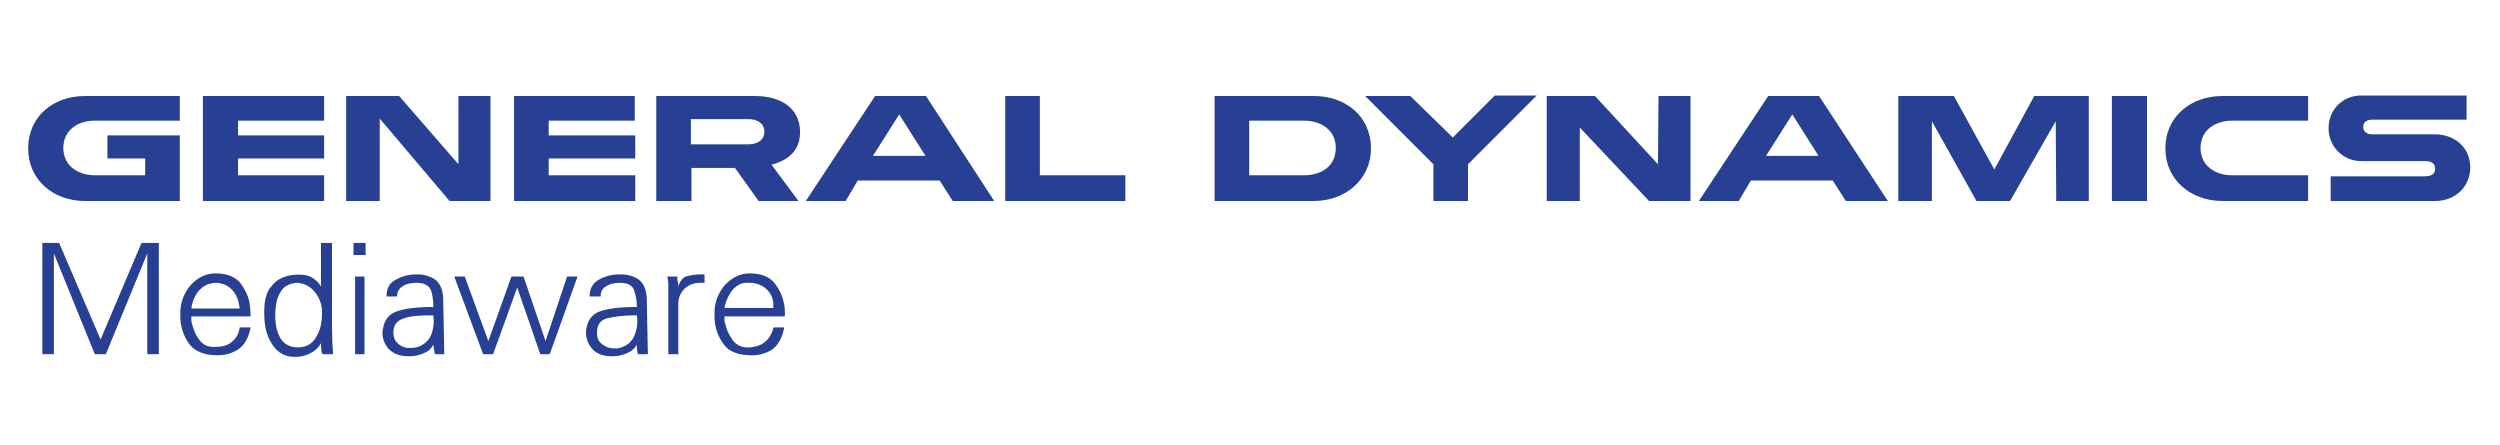
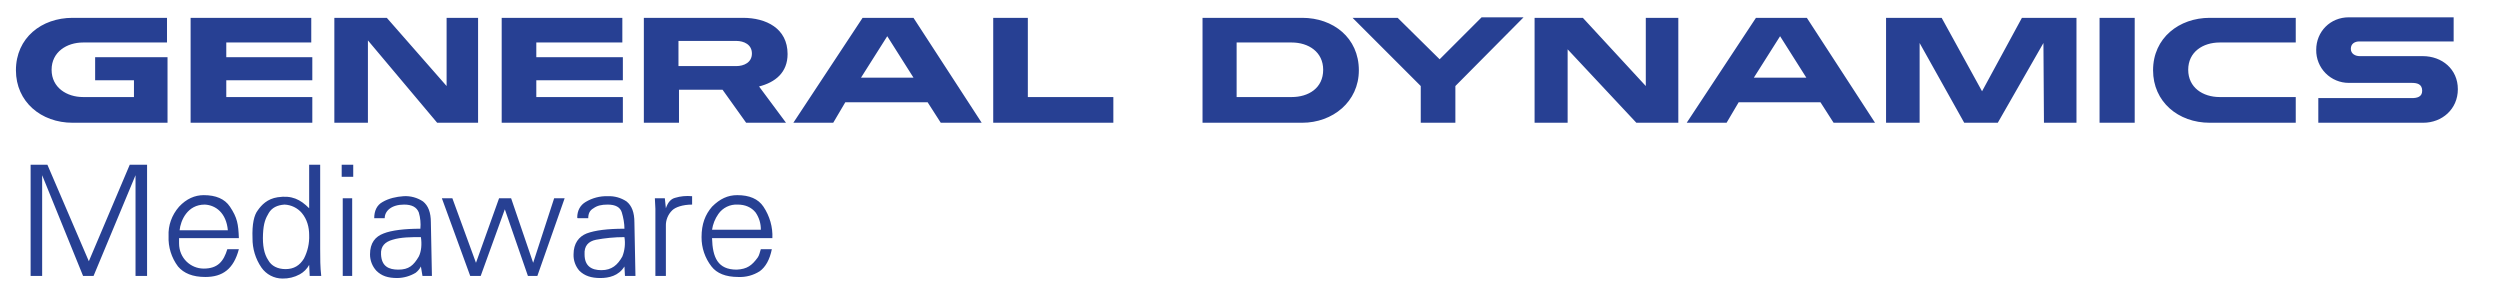
- <svg xmlns="http://www.w3.org/2000/svg" viewBox="0 0 47.63 8.47" height="32" width="180">
+ <svg xmlns="http://www.w3.org/2000/svg" width="180" height="21" viewBox="0 0 47.63 5.56">
  <g fill="#274093">
-     <g style="marker:none">
-       <g style="-inkscape-font-specification:'Univers-Light-Normal Medium';marker:none" font-weight="500" font-size="38.33" font-family="Univers-Light-Normal" stroke-width="2.04">
-         <path style="-inkscape-font-specification:'Univers-Light-Normal Medium';marker:none" d="M.8 4.63h.32l.79 1.84.78-1.84h.33v2.12H2.8V4.83l-.79 1.92H1.8l-.78-1.92v1.92H.8V4.63M4.56 6.24h.21c-.04.2-.12.34-.24.42a.7.7 0 0 1-.4.11c-.24 0-.41-.07-.52-.2a.9.9 0 0 1-.18-.58.8.8 0 0 1 .2-.56c.14-.15.3-.22.47-.22.23 0 .4.07.5.22.14.21.16.33.17.6H3.64v.1l.03.1c.03.1.07.19.14.27.07.08.16.12.3.11.13 0 .21-.03.27-.07.06-.04.1-.09.13-.14a.47.47 0 0 0 .05-.15m-.44-.86c-.33 0-.46.3-.48.49h.92c-.03-.33-.23-.48-.44-.49zM6.32 4.63v1.61a9.41 9.41 0 0 0 .02.51h-.2a.28.28 0 0 1-.02-.05 1.24 1.24 0 0 1-.01-.16.44.44 0 0 1-.18.18.6.6 0 0 1-.33.08.47.47 0 0 1-.4-.21c-.1-.14-.16-.3-.17-.56-.01-.27.03-.42.1-.53.08-.1.15-.2.38-.25.24-.04.36 0 .43.04.08.05.13.1.17.17v-.83h.2m-.97 1.82c.07.11.18.17.33.17.16 0 .28-.07.35-.2.08-.13.11-.28.11-.45a.6.6 0 0 0-.15-.42.45.45 0 0 0-.33-.16c-.14.01-.24.06-.3.16-.06.09-.1.19-.11.4-.01.22.03.38.1.5zM6.76 5.27h.18v1.48h-.18V5.27m-.03-.64h.23v.23h-.23v-.23M7.36 5.64c0-.14.05-.24.16-.3a.77.77 0 0 1 .41-.11.6.6 0 0 1 .36.1c.1.08.15.21.15.4a48989.27 48989.27 0 0 0 .02 1.02h-.18l-.03-.18a.36.36 0 0 1-.1.12.7.7 0 0 1-.35.1c-.18 0-.3-.04-.4-.14a.48.48 0 0 1-.12-.31c.02-.21.1-.34.26-.4.15-.06.4-.09.71-.09a.96.96 0 0 0-.04-.31c-.04-.1-.13-.15-.28-.15-.11 0-.2.02-.27.07-.06.04-.1.1-.1.19h-.2m.9.36c-.19 0-.39 0-.55.05-.14.04-.22.12-.22.28 0 .1.04.17.1.22.07.05.14.08.23.07a.42.42 0 0 0 .27-.09.4.4 0 0 0 .12-.16.7.7 0 0 0 .04-.37M8.65 5.27h.2L9.3 6.5l.44-1.23h.23l.42 1.23.41-1.23H11l-.53 1.48h-.18l-.44-1.27-.46 1.27H9.2l-.55-1.48M11.23 5.64c0-.14.06-.24.16-.3a.77.77 0 0 1 .42-.11.6.6 0 0 1 .36.1c.1.08.15.21.15.4a48989.27 48989.27 0 0 0 .02 1.02h-.19a.71.71 0 0 1-.02-.18.36.36 0 0 1-.11.12.7.7 0 0 1-.35.1c-.17 0-.3-.04-.39-.14a.48.48 0 0 1-.12-.31c.01-.21.1-.34.25-.4.16-.06.4-.09.72-.09a.96.96 0 0 0-.05-.31c-.03-.1-.12-.15-.27-.15-.12 0-.2.02-.27.07-.07.04-.1.1-.1.19h-.2m.9.36h-.07c-.18 0-.34.02-.48.05-.15.03-.22.12-.22.28 0 .1.03.17.1.22.06.05.14.08.22.08h.06a.46.46 0 0 0 .22-.09.4.4 0 0 0 .12-.17.7.7 0 0 0 .04-.37M12.7 5.27h.2v.06a.3.3 0 0 1 .02.08v.05c.04-.12.1-.19.18-.2a1.08 1.08 0 0 1 .32-.03v.16a183.48 183.48 0 0 1-.08 0 .43.43 0 0 0-.3.11.4.4 0 0 0-.12.3v.95h-.19V5.53v-.06a.71.71 0 0 0-.02-.2M14.74 6.24h.2c-.04.2-.12.34-.23.42a.7.7 0 0 1-.41.11c-.24 0-.41-.07-.51-.2a.9.9 0 0 1-.18-.52v-.06a.8.8 0 0 1 .2-.56c.14-.15.3-.22.47-.22.23 0 .4.07.5.22a.92.92 0 0 1 .17.6H13.8v.1c.02.03.02.07.03.1.03.1.08.19.14.27a.35.35 0 0 0 .3.12 7.5 7.5 0 0 0 .02 0c.1-.01.2-.04.25-.08.06-.04.1-.09.13-.14a.47.47 0 0 0 .06-.15m0-.38a3.74 3.74 0 0 1 0-.03.4.4 0 0 0-.1-.3.46.46 0 0 0-.34-.15h-.1a.33.33 0 0 0-.12.04.44.44 0 0 0-.15.14.78.78 0 0 0-.12.3h.93" />
-       </g>
-     </g>
-     <path d="M35.17 3.83l-.25-.39h-1.56l-.23.39h-.76l1.32-2h.97l1.31 2zm-1.02-1.65l-.5.79h1zm5.03 1.65l-.01-1.52-.87 1.52h-.64l-.85-1.52v1.52h-.64v-2h1.06l.77 1.4.76-1.4h1.04v2zm1.06 0v-2h.67v2zm2.1 0c-.59 0-1.08-.4-1.08-1 0-.62.5-1 1.08-1h1.64v.47h-1.45c-.32 0-.6.18-.6.52s.28.52.6.52h1.45v.49h-1.64zm4.07 0h-2v-.47h1.78c.1 0 .21-.02.21-.14 0-.13-.1-.15-.2-.15h-1.21a.62.62 0 0 1-.62-.63c0-.35.27-.62.62-.62H47v.46h-1.8c-.09 0-.17.04-.17.14s.09.14.17.14h1.2c.37 0 .67.25.67.63s-.3.64-.66.64zm-28.26 0l-.25-.39h-1.56l-.23.39h-.76l1.32-2h.97l1.3 2zm-1.02-1.65l-.5.79h1zm2.02 1.65v-2h.66v1.51h1.63v.49zm5.89 0h-1.9v-2h1.9c.59 0 1.08.38 1.08 1 0 .6-.5 1-1.08 1zm-.19-1.53H23.8v1.04h1.05c.32 0 .6-.17.6-.52 0-.34-.28-.52-.6-.52zm3.12.83v.7h-.66v-.7l-1.3-1.3h.86l.81.79.8-.8h.8zm3.45.7l-1.32-1.4v1.4h-.63v-2h.92l1.2 1.3.01-1.3h.61v2zm-29.81 0c-.6 0-1.08-.4-1.08-1 0-.62.49-1 1.08-1h1.81v.47H1.79c-.31 0-.59.18-.59.52s.28.52.6.52h.96v-.32h-.72v-.44h1.38v1.25H1.61zm2.25 0v-2h2.31v.47H4.53v.28h1.64v.44H4.53v.32h1.64v.49h-2.3zm4.7 0L7.23 2.26v1.57h-.64v-2H7.6l1.13 1.3v-1.3h.61v2zm1.23 0v-2h2.3v.47h-1.64v.28h1.65v.44h-1.65v.32h1.65v.49H9.8zm4.9-.7l.52.7h-.76L14 3.2h-.83v.63h-.67v-2h1.89c.44 0 .85.2.85.69 0 .35-.23.54-.55.62zm-.43-.86h-1.1v.48h1.1c.15 0 .3-.07.3-.24 0-.17-.15-.24-.3-.24z" style="marker:none" color="#000" overflow="visible" />
+     <path d="M.57 3.14h.32l.79 1.84.78-1.84h.33v2.12h-.22V3.34l-.8 1.92h-.2L.79 3.34v1.92H.57V3.14m3.97 1.61c-.1.38-.31.53-.64.53-.24 0-.41-.07-.52-.2a.9.9 0 01-.18-.58c-.01-.2.06-.4.2-.56.14-.15.3-.22.47-.22.23 0 .4.07.5.22.14.21.16.33.17.6H3.4v.1c0 .28.22.48.47.48.27 0 .38-.14.45-.37zm-.65-.85c-.33 0-.46.3-.48.49h.92c-.03-.33-.23-.48-.44-.49zm2.2-.76v1.61c0 .17 0 .34.02.51h-.22l-.01-.21a.45.45 0 01-.18.18.66.66 0 01-.33.08.49.49 0 01-.4-.21.97.97 0 01-.17-.56c-.01-.27.03-.44.1-.53.07-.1.18-.22.38-.25.27-.04.43.04.6.21v-.83M5.1 4.96c.06.11.18.17.33.17.16 0 .27-.07.35-.2a.9.9 0 00.1-.45c0-.15-.04-.3-.14-.42a.46.46 0 00-.33-.16c-.14.01-.24.06-.3.16s-.1.19-.11.4c-.01.22.02.38.1.5zm1.6-1.18v1.48h-.18V3.78zm.02-.64v.23H6.5v-.23zm.56.71c.12-.07.26-.1.4-.11a.6.6 0 01.37.1c.1.08.15.21.15.4l.02 1.02h-.18l-.03-.18a.36.36 0 01-.1.12.7.7 0 01-.35.1c-.18 0-.3-.04-.4-.14a.46.46 0 01-.12-.31c0-.22.1-.34.26-.4.15-.06.4-.09.7-.09.01-.1 0-.21-.03-.31-.04-.1-.13-.15-.28-.15-.24 0-.37.12-.37.26h-.2c0-.14.05-.25.16-.31zm.19.72c-.14.04-.23.12-.22.28.01.23.15.29.33.29.2 0 .29-.08.39-.25.05-.1.06-.24.04-.37-.18 0-.38 0-.54.05zm.94-.79h.2l.45 1.23.44-1.23h.23l.42 1.23.4-1.23h.2l-.52 1.48h-.18l-.44-1.27-.46 1.27h-.2l-.54-1.48m2.58.37c0-.14.06-.24.16-.3a.77.77 0 01.42-.11.6.6 0 01.36.1c.1.08.15.21.15.4l.02 1.02h-.2l-.01-.18c-.11.18-.3.22-.46.22-.17 0-.3-.04-.4-.14a.45.45 0 01-.11-.31c0-.21.1-.34.25-.4.16-.06.4-.09.72-.09 0-.1-.02-.21-.05-.31-.03-.1-.12-.15-.27-.15-.12 0-.2.02-.27.07-.07.04-.1.1-.1.19H11m.13.69c0 .22.13.3.32.3.2 0 .31-.1.4-.26a.7.7 0 00.04-.37c-.19 0-.38.02-.54.05-.15.03-.23.12-.22.28zm1.53-1.07l.02.19c.04-.12.1-.18.18-.2.1-.03.2-.04.32-.03v.16c-.18 0-.32.05-.38.11a.4.4 0 00-.12.3v.95h-.2V3.98l-.01-.2zm2.04.97c-.04.2-.12.34-.23.42a.7.7 0 01-.41.11c-.24 0-.41-.07-.51-.2a.9.9 0 01-.19-.56c0-.25.07-.43.2-.58.15-.15.3-.22.48-.22.23 0 .4.07.5.22.12.18.18.39.17.6h-1.15c.01.37.11.6.47.6.2-.01.29-.08.4-.23.03-.04.04-.1.06-.16zm-.31-.7c-.08-.1-.2-.15-.34-.15a.42.42 0 00-.37.18.7.7 0 00-.12.3h.93a.56.56 0 00-.1-.33z" stroke-width="2.04" />
+     <path d="M34.94 2.34l-.25-.39h-1.56l-.23.39h-.76l1.32-2h.97l1.3 2zM33.92.69l-.5.79h1zm5.03 1.65L38.94.82l-.87 1.52h-.64L36.58.82v1.52h-.64v-2H37l.77 1.4.76-1.4h1.04v2zm1.06 0v-2h.67v2zm2.1 0c-.6 0-1.08-.4-1.08-1 0-.62.5-1 1.08-1h1.64v.47H42.3c-.32 0-.6.18-.6.52s.28.52.6.52h1.45v.49zm4.07 0h-2v-.47h1.78c.1 0 .2-.02.2-.14 0-.13-.1-.15-.2-.15h-1.2a.62.62 0 01-.62-.63c0-.35.27-.62.62-.62h2v.46h-1.8c-.08 0-.16.04-.16.14s.09.14.17.14h1.2c.37 0 .67.25.67.63s-.3.64-.66.64zm-28.26 0l-.25-.39H16.1l-.23.39h-.76l1.32-2h.97l1.3 2zM16.9.69l-.5.79h1zm2.02 1.65v-2h.66v1.51h1.63v.49zm5.89 0h-1.9v-2h1.9c.59 0 1.08.38 1.08 1 0 .6-.5 1-1.08 1zM24.6.81h-1.04v1.04h1.05c.32 0 .6-.17.6-.52 0-.34-.28-.52-.6-.52zm3.13.83v.7h-.66v-.7l-1.3-1.3h.86l.8.79.8-.8h.8zm3.45.7L29.87.94v1.4h-.63v-2h.92l1.2 1.3V.34h.62v2zm-29.81 0c-.6 0-1.08-.4-1.08-1 0-.62.49-1 1.08-1h1.8v.47H1.57c-.31 0-.6.18-.6.52s.29.52.6.52h.97v-.32H1.8v-.44h1.38v1.25zm2.25 0v-2h2.3v.47H4.3v.28h1.64v.44H4.3v.32h1.64v.49h-2.3zm4.7 0L7 .77v1.57h-.64v-2h1l1.14 1.3V.34h.6v2zm1.23 0v-2h2.3v.47h-1.64v.28h1.65v.44h-1.65v.32h1.65v.49h-2.3zm4.9-.7l.52.7h-.76l-.45-.63h-.83v.63h-.67v-2h1.89c.44 0 .85.2.85.69 0 .35-.23.54-.55.62zm-.43-.86h-1.1v.48h1.1c.15 0 .3-.07.3-.24s-.15-.24-.3-.24z" />
  </g>
</svg>
